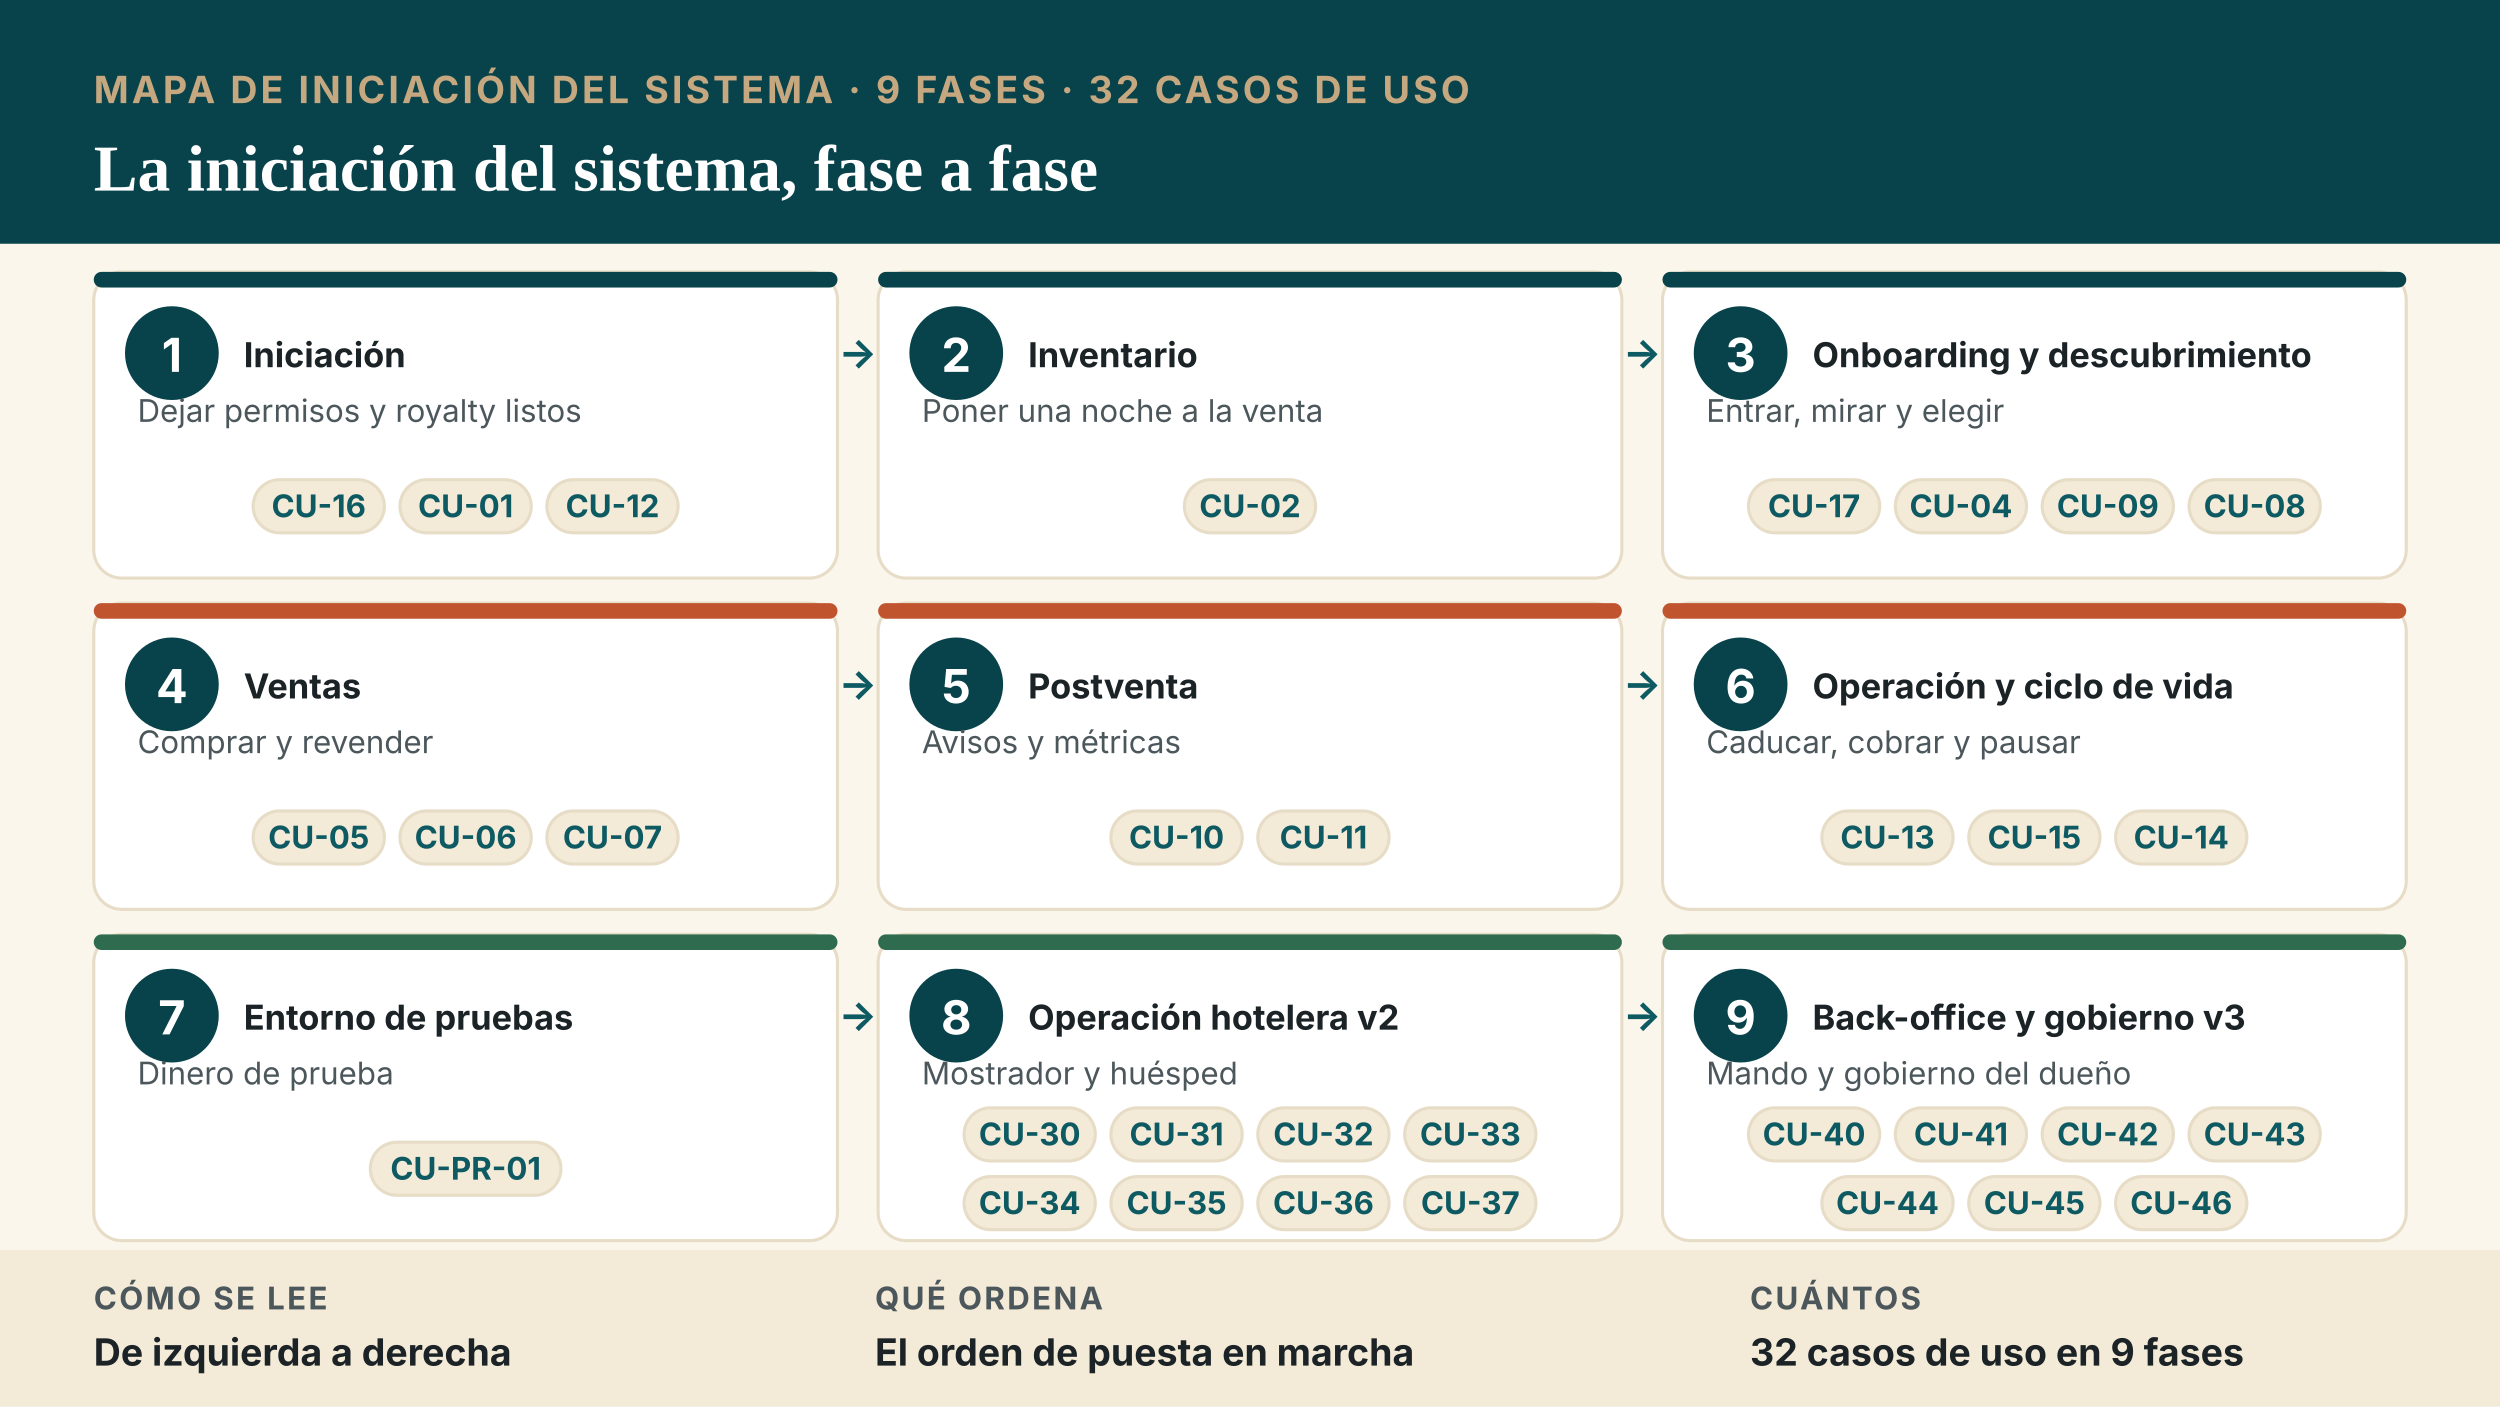
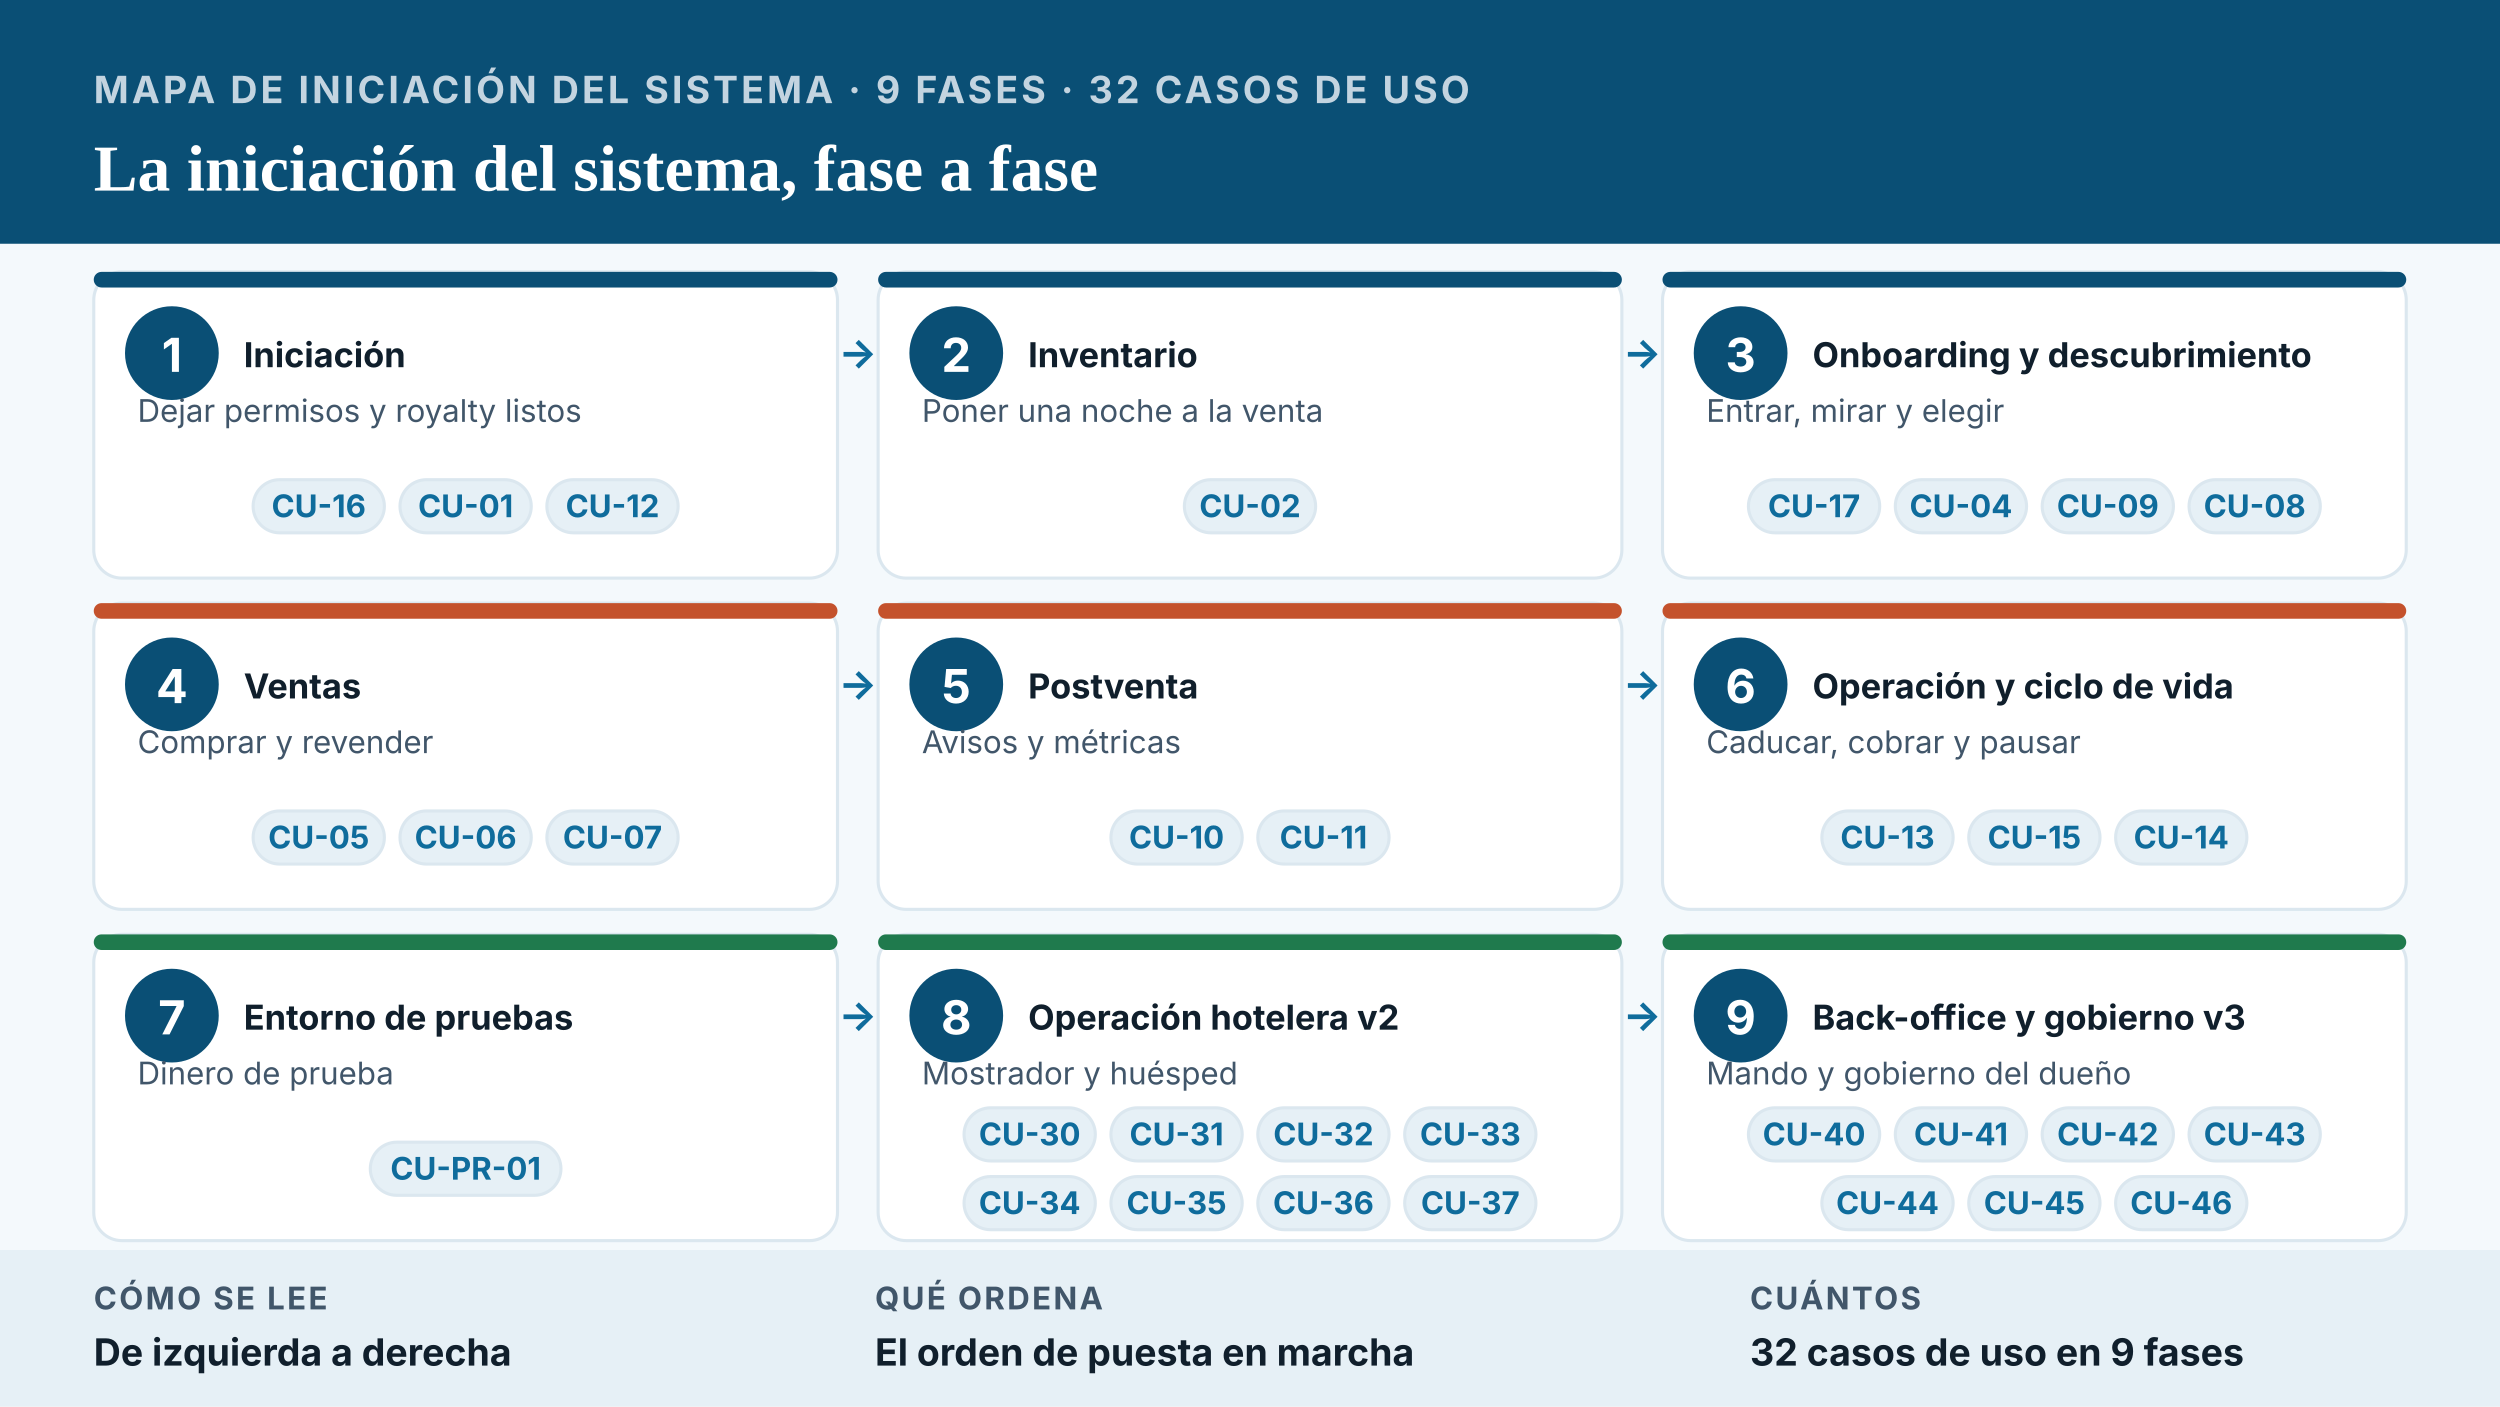
<svg xmlns="http://www.w3.org/2000/svg" viewBox="0 0 1600 900" width="1600" height="900" role="img" aria-labelledby="t d">
-   <rect width="1600" height="900" fill="#FBF6EC" />
-   <rect x="0" y="0" width="1600" height="156" fill="#08424A" />
-   <text x="60" y="66" font-family="'Hanken Grotesk', system-ui, -apple-system, 'Segoe UI', sans-serif" font-size="24" font-weight="700" fill="#C5A880" letter-spacing="2">MAPA DE INICIACIÓN DEL SISTEMA · 9 FASES · 32 CASOS DE USO</text>
+   <rect width="1600" height="900" fill="#F4F9FC" />
+   <rect x="0" y="0" width="1600" height="156" fill="#0A4F75" />
+   <text x="60" y="66" font-family="'Hanken Grotesk', system-ui, -apple-system, 'Segoe UI', sans-serif" font-size="24" font-weight="700" fill="#C3D4E0" letter-spacing="2">MAPA DE INICIACIÓN DEL SISTEMA · 9 FASES · 32 CASOS DE USO</text>
  <text x="60" y="122" font-family="Fraunces, Georgia, 'Times New Roman', serif" font-size="42" font-weight="700" fill="#FFFFFF">La iniciación del sistema, fase a fase</text>
-   <rect x="60" y="174" width="476" height="196" rx="18" fill="#FFFFFF" stroke="#E7DCC6" stroke-width="2" />
-   <rect x="60" y="174" width="476" height="10" rx="5" fill="#08424A" />
-   <circle cx="110" cy="226" r="30" fill="#08424A" />
+   <rect x="60" y="174" width="476" height="196" rx="18" fill="#FFFFFF" stroke="#DBE7EF" stroke-width="2" />
+   <rect x="60" y="174" width="476" height="10" rx="5" fill="#0A4F75" />
+   <circle cx="110" cy="226" r="30" fill="#0A4F75" />
  <text x="110" y="238" text-anchor="middle" font-family="'Hanken Grotesk', system-ui, -apple-system, 'Segoe UI', sans-serif" font-size="30" font-weight="700" fill="#FFFFFF">1</text>
-   <text x="156" y="235" font-family="'Hanken Grotesk', system-ui, -apple-system, 'Segoe UI', sans-serif" font-size="22" font-weight="700" fill="#1B2327">Iniciación</text>
-   <text x="88" y="270" font-family="'Hanken Grotesk', system-ui, -apple-system, 'Segoe UI', sans-serif" font-size="20" fill="#4C575C">Dejar permisos y royalty listos</text>
-   <rect x="162" y="307" width="84" height="34" rx="17" fill="#F3EAD8" stroke="#E7DCC6" stroke-width="2" />
-   <text x="204" y="331" text-anchor="middle" font-family="'Hanken Grotesk', system-ui, -apple-system, 'Segoe UI', sans-serif" font-size="20" font-weight="700" fill="#0E5A63">CU-16</text>
-   <rect x="256" y="307" width="84" height="34" rx="17" fill="#F3EAD8" stroke="#E7DCC6" stroke-width="2" />
-   <text x="298" y="331" text-anchor="middle" font-family="'Hanken Grotesk', system-ui, -apple-system, 'Segoe UI', sans-serif" font-size="20" font-weight="700" fill="#0E5A63">CU-01</text>
-   <rect x="350" y="307" width="84" height="34" rx="17" fill="#F3EAD8" stroke="#E7DCC6" stroke-width="2" />
-   <text x="392" y="331" text-anchor="middle" font-family="'Hanken Grotesk', system-ui, -apple-system, 'Segoe UI', sans-serif" font-size="20" font-weight="700" fill="#0E5A63">CU-12</text>
-   <rect x="562" y="174" width="476" height="196" rx="18" fill="#FFFFFF" stroke="#E7DCC6" stroke-width="2" />
-   <rect x="562" y="174" width="476" height="10" rx="5" fill="#08424A" />
-   <circle cx="612" cy="226" r="30" fill="#08424A" />
+   <text x="156" y="235" font-family="'Hanken Grotesk', system-ui, -apple-system, 'Segoe UI', sans-serif" font-size="22" font-weight="700" fill="#101F2C">Iniciación</text>
+   <text x="88" y="270" font-family="'Hanken Grotesk', system-ui, -apple-system, 'Segoe UI', sans-serif" font-size="20" fill="#41566A">Dejar permisos y royalty listos</text>
+   <rect x="162" y="307" width="84" height="34" rx="17" fill="#E6F0F6" stroke="#DBE7EF" stroke-width="2" />
+   <text x="204" y="331" text-anchor="middle" font-family="'Hanken Grotesk', system-ui, -apple-system, 'Segoe UI', sans-serif" font-size="20" font-weight="700" fill="#0F6C9C">CU-16</text>
+   <rect x="256" y="307" width="84" height="34" rx="17" fill="#E6F0F6" stroke="#DBE7EF" stroke-width="2" />
+   <text x="298" y="331" text-anchor="middle" font-family="'Hanken Grotesk', system-ui, -apple-system, 'Segoe UI', sans-serif" font-size="20" font-weight="700" fill="#0F6C9C">CU-01</text>
+   <rect x="350" y="307" width="84" height="34" rx="17" fill="#E6F0F6" stroke="#DBE7EF" stroke-width="2" />
+   <text x="392" y="331" text-anchor="middle" font-family="'Hanken Grotesk', system-ui, -apple-system, 'Segoe UI', sans-serif" font-size="20" font-weight="700" fill="#0F6C9C">CU-12</text>
+   <rect x="562" y="174" width="476" height="196" rx="18" fill="#FFFFFF" stroke="#DBE7EF" stroke-width="2" />
+   <rect x="562" y="174" width="476" height="10" rx="5" fill="#0A4F75" />
+   <circle cx="612" cy="226" r="30" fill="#0A4F75" />
  <text x="612" y="238" text-anchor="middle" font-family="'Hanken Grotesk', system-ui, -apple-system, 'Segoe UI', sans-serif" font-size="30" font-weight="700" fill="#FFFFFF">2</text>
-   <text x="658" y="235" font-family="'Hanken Grotesk', system-ui, -apple-system, 'Segoe UI', sans-serif" font-size="22" font-weight="700" fill="#1B2327">Inventario</text>
-   <text x="590" y="270" font-family="'Hanken Grotesk', system-ui, -apple-system, 'Segoe UI', sans-serif" font-size="20" fill="#4C575C">Poner una noche a la venta</text>
-   <rect x="758" y="307" width="84" height="34" rx="17" fill="#F3EAD8" stroke="#E7DCC6" stroke-width="2" />
-   <text x="800" y="331" text-anchor="middle" font-family="'Hanken Grotesk', system-ui, -apple-system, 'Segoe UI', sans-serif" font-size="20" font-weight="700" fill="#0E5A63">CU-02</text>
-   <rect x="1064" y="174" width="476" height="196" rx="18" fill="#FFFFFF" stroke="#E7DCC6" stroke-width="2" />
-   <rect x="1064" y="174" width="476" height="10" rx="5" fill="#08424A" />
-   <circle cx="1114" cy="226" r="30" fill="#08424A" />
+   <text x="658" y="235" font-family="'Hanken Grotesk', system-ui, -apple-system, 'Segoe UI', sans-serif" font-size="22" font-weight="700" fill="#101F2C">Inventario</text>
+   <text x="590" y="270" font-family="'Hanken Grotesk', system-ui, -apple-system, 'Segoe UI', sans-serif" font-size="20" fill="#41566A">Poner una noche a la venta</text>
+   <rect x="758" y="307" width="84" height="34" rx="17" fill="#E6F0F6" stroke="#DBE7EF" stroke-width="2" />
+   <text x="800" y="331" text-anchor="middle" font-family="'Hanken Grotesk', system-ui, -apple-system, 'Segoe UI', sans-serif" font-size="20" font-weight="700" fill="#0F6C9C">CU-02</text>
+   <rect x="1064" y="174" width="476" height="196" rx="18" fill="#FFFFFF" stroke="#DBE7EF" stroke-width="2" />
+   <rect x="1064" y="174" width="476" height="10" rx="5" fill="#0A4F75" />
+   <circle cx="1114" cy="226" r="30" fill="#0A4F75" />
  <text x="1114" y="238" text-anchor="middle" font-family="'Hanken Grotesk', system-ui, -apple-system, 'Segoe UI', sans-serif" font-size="30" font-weight="700" fill="#FFFFFF">3</text>
-   <text x="1160" y="235" font-family="'Hanken Grotesk', system-ui, -apple-system, 'Segoe UI', sans-serif" font-size="22" font-weight="700" fill="#1B2327">Onboarding y descubrimiento</text>
-   <text x="1092" y="270" font-family="'Hanken Grotesk', system-ui, -apple-system, 'Segoe UI', sans-serif" font-size="20" fill="#4C575C">Entrar, mirar y elegir</text>
-   <rect x="1119" y="307" width="84" height="34" rx="17" fill="#F3EAD8" stroke="#E7DCC6" stroke-width="2" />
-   <text x="1161" y="331" text-anchor="middle" font-family="'Hanken Grotesk', system-ui, -apple-system, 'Segoe UI', sans-serif" font-size="20" font-weight="700" fill="#0E5A63">CU-17</text>
-   <rect x="1213" y="307" width="84" height="34" rx="17" fill="#F3EAD8" stroke="#E7DCC6" stroke-width="2" />
-   <text x="1255" y="331" text-anchor="middle" font-family="'Hanken Grotesk', system-ui, -apple-system, 'Segoe UI', sans-serif" font-size="20" font-weight="700" fill="#0E5A63">CU-04</text>
-   <rect x="1307" y="307" width="84" height="34" rx="17" fill="#F3EAD8" stroke="#E7DCC6" stroke-width="2" />
-   <text x="1349" y="331" text-anchor="middle" font-family="'Hanken Grotesk', system-ui, -apple-system, 'Segoe UI', sans-serif" font-size="20" font-weight="700" fill="#0E5A63">CU-09</text>
-   <rect x="1401" y="307" width="84" height="34" rx="17" fill="#F3EAD8" stroke="#E7DCC6" stroke-width="2" />
-   <text x="1443" y="331" text-anchor="middle" font-family="'Hanken Grotesk', system-ui, -apple-system, 'Segoe UI', sans-serif" font-size="20" font-weight="700" fill="#0E5A63">CU-08</text>
-   <text x="549" y="235" text-anchor="middle" font-family="'Hanken Grotesk', system-ui, -apple-system, 'Segoe UI', sans-serif" font-size="26" font-weight="700" fill="#0E5A63">→</text>
-   <text x="1051" y="235" text-anchor="middle" font-family="'Hanken Grotesk', system-ui, -apple-system, 'Segoe UI', sans-serif" font-size="26" font-weight="700" fill="#0E5A63">→</text>
-   <rect x="60" y="386" width="476" height="196" rx="18" fill="#FFFFFF" stroke="#E7DCC6" stroke-width="2" />
-   <rect x="60" y="386" width="476" height="10" rx="5" fill="#C0542E" />
-   <circle cx="110" cy="438" r="30" fill="#08424A" />
+   <text x="1160" y="235" font-family="'Hanken Grotesk', system-ui, -apple-system, 'Segoe UI', sans-serif" font-size="22" font-weight="700" fill="#101F2C">Onboarding y descubrimiento</text>
+   <text x="1092" y="270" font-family="'Hanken Grotesk', system-ui, -apple-system, 'Segoe UI', sans-serif" font-size="20" fill="#41566A">Entrar, mirar y elegir</text>
+   <rect x="1119" y="307" width="84" height="34" rx="17" fill="#E6F0F6" stroke="#DBE7EF" stroke-width="2" />
+   <text x="1161" y="331" text-anchor="middle" font-family="'Hanken Grotesk', system-ui, -apple-system, 'Segoe UI', sans-serif" font-size="20" font-weight="700" fill="#0F6C9C">CU-17</text>
+   <rect x="1213" y="307" width="84" height="34" rx="17" fill="#E6F0F6" stroke="#DBE7EF" stroke-width="2" />
+   <text x="1255" y="331" text-anchor="middle" font-family="'Hanken Grotesk', system-ui, -apple-system, 'Segoe UI', sans-serif" font-size="20" font-weight="700" fill="#0F6C9C">CU-04</text>
+   <rect x="1307" y="307" width="84" height="34" rx="17" fill="#E6F0F6" stroke="#DBE7EF" stroke-width="2" />
+   <text x="1349" y="331" text-anchor="middle" font-family="'Hanken Grotesk', system-ui, -apple-system, 'Segoe UI', sans-serif" font-size="20" font-weight="700" fill="#0F6C9C">CU-09</text>
+   <rect x="1401" y="307" width="84" height="34" rx="17" fill="#E6F0F6" stroke="#DBE7EF" stroke-width="2" />
+   <text x="1443" y="331" text-anchor="middle" font-family="'Hanken Grotesk', system-ui, -apple-system, 'Segoe UI', sans-serif" font-size="20" font-weight="700" fill="#0F6C9C">CU-08</text>
+   <text x="549" y="235" text-anchor="middle" font-family="'Hanken Grotesk', system-ui, -apple-system, 'Segoe UI', sans-serif" font-size="26" font-weight="700" fill="#0F6C9C">→</text>
+   <text x="1051" y="235" text-anchor="middle" font-family="'Hanken Grotesk', system-ui, -apple-system, 'Segoe UI', sans-serif" font-size="26" font-weight="700" fill="#0F6C9C">→</text>
+   <rect x="60" y="386" width="476" height="196" rx="18" fill="#FFFFFF" stroke="#DBE7EF" stroke-width="2" />
+   <rect x="60" y="386" width="476" height="10" rx="5" fill="#C4522C" />
+   <circle cx="110" cy="438" r="30" fill="#0A4F75" />
  <text x="110" y="450" text-anchor="middle" font-family="'Hanken Grotesk', system-ui, -apple-system, 'Segoe UI', sans-serif" font-size="30" font-weight="700" fill="#FFFFFF">4</text>
-   <text x="156" y="447" font-family="'Hanken Grotesk', system-ui, -apple-system, 'Segoe UI', sans-serif" font-size="22" font-weight="700" fill="#1B2327">Ventas</text>
-   <text x="88" y="482" font-family="'Hanken Grotesk', system-ui, -apple-system, 'Segoe UI', sans-serif" font-size="20" fill="#4C575C">Comprar y revender</text>
-   <rect x="162" y="519" width="84" height="34" rx="17" fill="#F3EAD8" stroke="#E7DCC6" stroke-width="2" />
-   <text x="204" y="543" text-anchor="middle" font-family="'Hanken Grotesk', system-ui, -apple-system, 'Segoe UI', sans-serif" font-size="20" font-weight="700" fill="#0E5A63">CU-05</text>
-   <rect x="256" y="519" width="84" height="34" rx="17" fill="#F3EAD8" stroke="#E7DCC6" stroke-width="2" />
-   <text x="298" y="543" text-anchor="middle" font-family="'Hanken Grotesk', system-ui, -apple-system, 'Segoe UI', sans-serif" font-size="20" font-weight="700" fill="#0E5A63">CU-06</text>
-   <rect x="350" y="519" width="84" height="34" rx="17" fill="#F3EAD8" stroke="#E7DCC6" stroke-width="2" />
-   <text x="392" y="543" text-anchor="middle" font-family="'Hanken Grotesk', system-ui, -apple-system, 'Segoe UI', sans-serif" font-size="20" font-weight="700" fill="#0E5A63">CU-07</text>
-   <rect x="562" y="386" width="476" height="196" rx="18" fill="#FFFFFF" stroke="#E7DCC6" stroke-width="2" />
-   <rect x="562" y="386" width="476" height="10" rx="5" fill="#C0542E" />
-   <circle cx="612" cy="438" r="30" fill="#08424A" />
+   <text x="156" y="447" font-family="'Hanken Grotesk', system-ui, -apple-system, 'Segoe UI', sans-serif" font-size="22" font-weight="700" fill="#101F2C">Ventas</text>
+   <text x="88" y="482" font-family="'Hanken Grotesk', system-ui, -apple-system, 'Segoe UI', sans-serif" font-size="20" fill="#41566A">Comprar y revender</text>
+   <rect x="162" y="519" width="84" height="34" rx="17" fill="#E6F0F6" stroke="#DBE7EF" stroke-width="2" />
+   <text x="204" y="543" text-anchor="middle" font-family="'Hanken Grotesk', system-ui, -apple-system, 'Segoe UI', sans-serif" font-size="20" font-weight="700" fill="#0F6C9C">CU-05</text>
+   <rect x="256" y="519" width="84" height="34" rx="17" fill="#E6F0F6" stroke="#DBE7EF" stroke-width="2" />
+   <text x="298" y="543" text-anchor="middle" font-family="'Hanken Grotesk', system-ui, -apple-system, 'Segoe UI', sans-serif" font-size="20" font-weight="700" fill="#0F6C9C">CU-06</text>
+   <rect x="350" y="519" width="84" height="34" rx="17" fill="#E6F0F6" stroke="#DBE7EF" stroke-width="2" />
+   <text x="392" y="543" text-anchor="middle" font-family="'Hanken Grotesk', system-ui, -apple-system, 'Segoe UI', sans-serif" font-size="20" font-weight="700" fill="#0F6C9C">CU-07</text>
+   <rect x="562" y="386" width="476" height="196" rx="18" fill="#FFFFFF" stroke="#DBE7EF" stroke-width="2" />
+   <rect x="562" y="386" width="476" height="10" rx="5" fill="#C4522C" />
+   <circle cx="612" cy="438" r="30" fill="#0A4F75" />
  <text x="612" y="450" text-anchor="middle" font-family="'Hanken Grotesk', system-ui, -apple-system, 'Segoe UI', sans-serif" font-size="30" font-weight="700" fill="#FFFFFF">5</text>
-   <text x="658" y="447" font-family="'Hanken Grotesk', system-ui, -apple-system, 'Segoe UI', sans-serif" font-size="22" font-weight="700" fill="#1B2327">Postventa</text>
-   <text x="590" y="482" font-family="'Hanken Grotesk', system-ui, -apple-system, 'Segoe UI', sans-serif" font-size="20" fill="#4C575C">Avisos y métricas</text>
-   <rect x="711" y="519" width="84" height="34" rx="17" fill="#F3EAD8" stroke="#E7DCC6" stroke-width="2" />
-   <text x="753" y="543" text-anchor="middle" font-family="'Hanken Grotesk', system-ui, -apple-system, 'Segoe UI', sans-serif" font-size="20" font-weight="700" fill="#0E5A63">CU-10</text>
-   <rect x="805" y="519" width="84" height="34" rx="17" fill="#F3EAD8" stroke="#E7DCC6" stroke-width="2" />
-   <text x="847" y="543" text-anchor="middle" font-family="'Hanken Grotesk', system-ui, -apple-system, 'Segoe UI', sans-serif" font-size="20" font-weight="700" fill="#0E5A63">CU-11</text>
-   <rect x="1064" y="386" width="476" height="196" rx="18" fill="#FFFFFF" stroke="#E7DCC6" stroke-width="2" />
-   <rect x="1064" y="386" width="476" height="10" rx="5" fill="#C0542E" />
-   <circle cx="1114" cy="438" r="30" fill="#08424A" />
+   <text x="658" y="447" font-family="'Hanken Grotesk', system-ui, -apple-system, 'Segoe UI', sans-serif" font-size="22" font-weight="700" fill="#101F2C">Postventa</text>
+   <text x="590" y="482" font-family="'Hanken Grotesk', system-ui, -apple-system, 'Segoe UI', sans-serif" font-size="20" fill="#41566A">Avisos y métricas</text>
+   <rect x="711" y="519" width="84" height="34" rx="17" fill="#E6F0F6" stroke="#DBE7EF" stroke-width="2" />
+   <text x="753" y="543" text-anchor="middle" font-family="'Hanken Grotesk', system-ui, -apple-system, 'Segoe UI', sans-serif" font-size="20" font-weight="700" fill="#0F6C9C">CU-10</text>
+   <rect x="805" y="519" width="84" height="34" rx="17" fill="#E6F0F6" stroke="#DBE7EF" stroke-width="2" />
+   <text x="847" y="543" text-anchor="middle" font-family="'Hanken Grotesk', system-ui, -apple-system, 'Segoe UI', sans-serif" font-size="20" font-weight="700" fill="#0F6C9C">CU-11</text>
+   <rect x="1064" y="386" width="476" height="196" rx="18" fill="#FFFFFF" stroke="#DBE7EF" stroke-width="2" />
+   <rect x="1064" y="386" width="476" height="10" rx="5" fill="#C4522C" />
+   <circle cx="1114" cy="438" r="30" fill="#0A4F75" />
  <text x="1114" y="450" text-anchor="middle" font-family="'Hanken Grotesk', system-ui, -apple-system, 'Segoe UI', sans-serif" font-size="30" font-weight="700" fill="#FFFFFF">6</text>
-   <text x="1160" y="447" font-family="'Hanken Grotesk', system-ui, -apple-system, 'Segoe UI', sans-serif" font-size="22" font-weight="700" fill="#1B2327">Operación y ciclo de vida</text>
-   <text x="1092" y="482" font-family="'Hanken Grotesk', system-ui, -apple-system, 'Segoe UI', sans-serif" font-size="20" fill="#4C575C">Caducar, cobrar y pausar</text>
-   <rect x="1166" y="519" width="84" height="34" rx="17" fill="#F3EAD8" stroke="#E7DCC6" stroke-width="2" />
-   <text x="1208" y="543" text-anchor="middle" font-family="'Hanken Grotesk', system-ui, -apple-system, 'Segoe UI', sans-serif" font-size="20" font-weight="700" fill="#0E5A63">CU-13</text>
-   <rect x="1260" y="519" width="84" height="34" rx="17" fill="#F3EAD8" stroke="#E7DCC6" stroke-width="2" />
-   <text x="1302" y="543" text-anchor="middle" font-family="'Hanken Grotesk', system-ui, -apple-system, 'Segoe UI', sans-serif" font-size="20" font-weight="700" fill="#0E5A63">CU-15</text>
-   <rect x="1354" y="519" width="84" height="34" rx="17" fill="#F3EAD8" stroke="#E7DCC6" stroke-width="2" />
-   <text x="1396" y="543" text-anchor="middle" font-family="'Hanken Grotesk', system-ui, -apple-system, 'Segoe UI', sans-serif" font-size="20" font-weight="700" fill="#0E5A63">CU-14</text>
-   <text x="549" y="447" text-anchor="middle" font-family="'Hanken Grotesk', system-ui, -apple-system, 'Segoe UI', sans-serif" font-size="26" font-weight="700" fill="#0E5A63">→</text>
-   <text x="1051" y="447" text-anchor="middle" font-family="'Hanken Grotesk', system-ui, -apple-system, 'Segoe UI', sans-serif" font-size="26" font-weight="700" fill="#0E5A63">→</text>
-   <rect x="60" y="598" width="476" height="196" rx="18" fill="#FFFFFF" stroke="#E7DCC6" stroke-width="2" />
-   <rect x="60" y="598" width="476" height="10" rx="5" fill="#2F6B4F" />
-   <circle cx="110" cy="650" r="30" fill="#08424A" />
+   <text x="1160" y="447" font-family="'Hanken Grotesk', system-ui, -apple-system, 'Segoe UI', sans-serif" font-size="22" font-weight="700" fill="#101F2C">Operación y ciclo de vida</text>
+   <text x="1092" y="482" font-family="'Hanken Grotesk', system-ui, -apple-system, 'Segoe UI', sans-serif" font-size="20" fill="#41566A">Caducar, cobrar y pausar</text>
+   <rect x="1166" y="519" width="84" height="34" rx="17" fill="#E6F0F6" stroke="#DBE7EF" stroke-width="2" />
+   <text x="1208" y="543" text-anchor="middle" font-family="'Hanken Grotesk', system-ui, -apple-system, 'Segoe UI', sans-serif" font-size="20" font-weight="700" fill="#0F6C9C">CU-13</text>
+   <rect x="1260" y="519" width="84" height="34" rx="17" fill="#E6F0F6" stroke="#DBE7EF" stroke-width="2" />
+   <text x="1302" y="543" text-anchor="middle" font-family="'Hanken Grotesk', system-ui, -apple-system, 'Segoe UI', sans-serif" font-size="20" font-weight="700" fill="#0F6C9C">CU-15</text>
+   <rect x="1354" y="519" width="84" height="34" rx="17" fill="#E6F0F6" stroke="#DBE7EF" stroke-width="2" />
+   <text x="1396" y="543" text-anchor="middle" font-family="'Hanken Grotesk', system-ui, -apple-system, 'Segoe UI', sans-serif" font-size="20" font-weight="700" fill="#0F6C9C">CU-14</text>
+   <text x="549" y="447" text-anchor="middle" font-family="'Hanken Grotesk', system-ui, -apple-system, 'Segoe UI', sans-serif" font-size="26" font-weight="700" fill="#0F6C9C">→</text>
+   <text x="1051" y="447" text-anchor="middle" font-family="'Hanken Grotesk', system-ui, -apple-system, 'Segoe UI', sans-serif" font-size="26" font-weight="700" fill="#0F6C9C">→</text>
+   <rect x="60" y="598" width="476" height="196" rx="18" fill="#FFFFFF" stroke="#DBE7EF" stroke-width="2" />
+   <rect x="60" y="598" width="476" height="10" rx="5" fill="#1F7A4D" />
+   <circle cx="110" cy="650" r="30" fill="#0A4F75" />
  <text x="110" y="662" text-anchor="middle" font-family="'Hanken Grotesk', system-ui, -apple-system, 'Segoe UI', sans-serif" font-size="30" font-weight="700" fill="#FFFFFF">7</text>
-   <text x="156" y="659" font-family="'Hanken Grotesk', system-ui, -apple-system, 'Segoe UI', sans-serif" font-size="22" font-weight="700" fill="#1B2327">Entorno de pruebas</text>
-   <text x="88" y="694" font-family="'Hanken Grotesk', system-ui, -apple-system, 'Segoe UI', sans-serif" font-size="20" fill="#4C575C">Dinero de prueba</text>
-   <rect x="237" y="731" width="122" height="34" rx="17" fill="#F3EAD8" stroke="#E7DCC6" stroke-width="2" />
-   <text x="298" y="755" text-anchor="middle" font-family="'Hanken Grotesk', system-ui, -apple-system, 'Segoe UI', sans-serif" font-size="20" font-weight="700" fill="#0E5A63">CU-PR-01</text>
-   <rect x="562" y="598" width="476" height="196" rx="18" fill="#FFFFFF" stroke="#E7DCC6" stroke-width="2" />
-   <rect x="562" y="598" width="476" height="10" rx="5" fill="#2F6B4F" />
-   <circle cx="612" cy="650" r="30" fill="#08424A" />
+   <text x="156" y="659" font-family="'Hanken Grotesk', system-ui, -apple-system, 'Segoe UI', sans-serif" font-size="22" font-weight="700" fill="#101F2C">Entorno de pruebas</text>
+   <text x="88" y="694" font-family="'Hanken Grotesk', system-ui, -apple-system, 'Segoe UI', sans-serif" font-size="20" fill="#41566A">Dinero de prueba</text>
+   <rect x="237" y="731" width="122" height="34" rx="17" fill="#E6F0F6" stroke="#DBE7EF" stroke-width="2" />
+   <text x="298" y="755" text-anchor="middle" font-family="'Hanken Grotesk', system-ui, -apple-system, 'Segoe UI', sans-serif" font-size="20" font-weight="700" fill="#0F6C9C">CU-PR-01</text>
+   <rect x="562" y="598" width="476" height="196" rx="18" fill="#FFFFFF" stroke="#DBE7EF" stroke-width="2" />
+   <rect x="562" y="598" width="476" height="10" rx="5" fill="#1F7A4D" />
+   <circle cx="612" cy="650" r="30" fill="#0A4F75" />
  <text x="612" y="662" text-anchor="middle" font-family="'Hanken Grotesk', system-ui, -apple-system, 'Segoe UI', sans-serif" font-size="30" font-weight="700" fill="#FFFFFF">8</text>
-   <text x="658" y="659" font-family="'Hanken Grotesk', system-ui, -apple-system, 'Segoe UI', sans-serif" font-size="22" font-weight="700" fill="#1B2327">Operación hotelera v2</text>
-   <text x="590" y="694" font-family="'Hanken Grotesk', system-ui, -apple-system, 'Segoe UI', sans-serif" font-size="20" fill="#4C575C">Mostrador y huésped</text>
-   <rect x="617" y="709" width="84" height="34" rx="17" fill="#F3EAD8" stroke="#E7DCC6" stroke-width="2" />
-   <text x="659" y="733" text-anchor="middle" font-family="'Hanken Grotesk', system-ui, -apple-system, 'Segoe UI', sans-serif" font-size="20" font-weight="700" fill="#0E5A63">CU-30</text>
-   <rect x="711" y="709" width="84" height="34" rx="17" fill="#F3EAD8" stroke="#E7DCC6" stroke-width="2" />
-   <text x="753" y="733" text-anchor="middle" font-family="'Hanken Grotesk', system-ui, -apple-system, 'Segoe UI', sans-serif" font-size="20" font-weight="700" fill="#0E5A63">CU-31</text>
-   <rect x="805" y="709" width="84" height="34" rx="17" fill="#F3EAD8" stroke="#E7DCC6" stroke-width="2" />
-   <text x="847" y="733" text-anchor="middle" font-family="'Hanken Grotesk', system-ui, -apple-system, 'Segoe UI', sans-serif" font-size="20" font-weight="700" fill="#0E5A63">CU-32</text>
-   <rect x="899" y="709" width="84" height="34" rx="17" fill="#F3EAD8" stroke="#E7DCC6" stroke-width="2" />
-   <text x="941" y="733" text-anchor="middle" font-family="'Hanken Grotesk', system-ui, -apple-system, 'Segoe UI', sans-serif" font-size="20" font-weight="700" fill="#0E5A63">CU-33</text>
-   <rect x="617" y="753" width="84" height="34" rx="17" fill="#F3EAD8" stroke="#E7DCC6" stroke-width="2" />
-   <text x="659" y="777" text-anchor="middle" font-family="'Hanken Grotesk', system-ui, -apple-system, 'Segoe UI', sans-serif" font-size="20" font-weight="700" fill="#0E5A63">CU-34</text>
-   <rect x="711" y="753" width="84" height="34" rx="17" fill="#F3EAD8" stroke="#E7DCC6" stroke-width="2" />
-   <text x="753" y="777" text-anchor="middle" font-family="'Hanken Grotesk', system-ui, -apple-system, 'Segoe UI', sans-serif" font-size="20" font-weight="700" fill="#0E5A63">CU-35</text>
-   <rect x="805" y="753" width="84" height="34" rx="17" fill="#F3EAD8" stroke="#E7DCC6" stroke-width="2" />
-   <text x="847" y="777" text-anchor="middle" font-family="'Hanken Grotesk', system-ui, -apple-system, 'Segoe UI', sans-serif" font-size="20" font-weight="700" fill="#0E5A63">CU-36</text>
-   <rect x="899" y="753" width="84" height="34" rx="17" fill="#F3EAD8" stroke="#E7DCC6" stroke-width="2" />
-   <text x="941" y="777" text-anchor="middle" font-family="'Hanken Grotesk', system-ui, -apple-system, 'Segoe UI', sans-serif" font-size="20" font-weight="700" fill="#0E5A63">CU-37</text>
-   <rect x="1064" y="598" width="476" height="196" rx="18" fill="#FFFFFF" stroke="#E7DCC6" stroke-width="2" />
-   <rect x="1064" y="598" width="476" height="10" rx="5" fill="#2F6B4F" />
-   <circle cx="1114" cy="650" r="30" fill="#08424A" />
+   <text x="658" y="659" font-family="'Hanken Grotesk', system-ui, -apple-system, 'Segoe UI', sans-serif" font-size="22" font-weight="700" fill="#101F2C">Operación hotelera v2</text>
+   <text x="590" y="694" font-family="'Hanken Grotesk', system-ui, -apple-system, 'Segoe UI', sans-serif" font-size="20" fill="#41566A">Mostrador y huésped</text>
+   <rect x="617" y="709" width="84" height="34" rx="17" fill="#E6F0F6" stroke="#DBE7EF" stroke-width="2" />
+   <text x="659" y="733" text-anchor="middle" font-family="'Hanken Grotesk', system-ui, -apple-system, 'Segoe UI', sans-serif" font-size="20" font-weight="700" fill="#0F6C9C">CU-30</text>
+   <rect x="711" y="709" width="84" height="34" rx="17" fill="#E6F0F6" stroke="#DBE7EF" stroke-width="2" />
+   <text x="753" y="733" text-anchor="middle" font-family="'Hanken Grotesk', system-ui, -apple-system, 'Segoe UI', sans-serif" font-size="20" font-weight="700" fill="#0F6C9C">CU-31</text>
+   <rect x="805" y="709" width="84" height="34" rx="17" fill="#E6F0F6" stroke="#DBE7EF" stroke-width="2" />
+   <text x="847" y="733" text-anchor="middle" font-family="'Hanken Grotesk', system-ui, -apple-system, 'Segoe UI', sans-serif" font-size="20" font-weight="700" fill="#0F6C9C">CU-32</text>
+   <rect x="899" y="709" width="84" height="34" rx="17" fill="#E6F0F6" stroke="#DBE7EF" stroke-width="2" />
+   <text x="941" y="733" text-anchor="middle" font-family="'Hanken Grotesk', system-ui, -apple-system, 'Segoe UI', sans-serif" font-size="20" font-weight="700" fill="#0F6C9C">CU-33</text>
+   <rect x="617" y="753" width="84" height="34" rx="17" fill="#E6F0F6" stroke="#DBE7EF" stroke-width="2" />
+   <text x="659" y="777" text-anchor="middle" font-family="'Hanken Grotesk', system-ui, -apple-system, 'Segoe UI', sans-serif" font-size="20" font-weight="700" fill="#0F6C9C">CU-34</text>
+   <rect x="711" y="753" width="84" height="34" rx="17" fill="#E6F0F6" stroke="#DBE7EF" stroke-width="2" />
+   <text x="753" y="777" text-anchor="middle" font-family="'Hanken Grotesk', system-ui, -apple-system, 'Segoe UI', sans-serif" font-size="20" font-weight="700" fill="#0F6C9C">CU-35</text>
+   <rect x="805" y="753" width="84" height="34" rx="17" fill="#E6F0F6" stroke="#DBE7EF" stroke-width="2" />
+   <text x="847" y="777" text-anchor="middle" font-family="'Hanken Grotesk', system-ui, -apple-system, 'Segoe UI', sans-serif" font-size="20" font-weight="700" fill="#0F6C9C">CU-36</text>
+   <rect x="899" y="753" width="84" height="34" rx="17" fill="#E6F0F6" stroke="#DBE7EF" stroke-width="2" />
+   <text x="941" y="777" text-anchor="middle" font-family="'Hanken Grotesk', system-ui, -apple-system, 'Segoe UI', sans-serif" font-size="20" font-weight="700" fill="#0F6C9C">CU-37</text>
+   <rect x="1064" y="598" width="476" height="196" rx="18" fill="#FFFFFF" stroke="#DBE7EF" stroke-width="2" />
+   <rect x="1064" y="598" width="476" height="10" rx="5" fill="#1F7A4D" />
+   <circle cx="1114" cy="650" r="30" fill="#0A4F75" />
  <text x="1114" y="662" text-anchor="middle" font-family="'Hanken Grotesk', system-ui, -apple-system, 'Segoe UI', sans-serif" font-size="30" font-weight="700" fill="#FFFFFF">9</text>
-   <text x="1160" y="659" font-family="'Hanken Grotesk', system-ui, -apple-system, 'Segoe UI', sans-serif" font-size="22" font-weight="700" fill="#1B2327">Back-office y gobierno v3</text>
-   <text x="1092" y="694" font-family="'Hanken Grotesk', system-ui, -apple-system, 'Segoe UI', sans-serif" font-size="20" fill="#4C575C">Mando y gobierno del dueño</text>
-   <rect x="1119" y="709" width="84" height="34" rx="17" fill="#F3EAD8" stroke="#E7DCC6" stroke-width="2" />
-   <text x="1161" y="733" text-anchor="middle" font-family="'Hanken Grotesk', system-ui, -apple-system, 'Segoe UI', sans-serif" font-size="20" font-weight="700" fill="#0E5A63">CU-40</text>
-   <rect x="1213" y="709" width="84" height="34" rx="17" fill="#F3EAD8" stroke="#E7DCC6" stroke-width="2" />
-   <text x="1255" y="733" text-anchor="middle" font-family="'Hanken Grotesk', system-ui, -apple-system, 'Segoe UI', sans-serif" font-size="20" font-weight="700" fill="#0E5A63">CU-41</text>
-   <rect x="1307" y="709" width="84" height="34" rx="17" fill="#F3EAD8" stroke="#E7DCC6" stroke-width="2" />
-   <text x="1349" y="733" text-anchor="middle" font-family="'Hanken Grotesk', system-ui, -apple-system, 'Segoe UI', sans-serif" font-size="20" font-weight="700" fill="#0E5A63">CU-42</text>
-   <rect x="1401" y="709" width="84" height="34" rx="17" fill="#F3EAD8" stroke="#E7DCC6" stroke-width="2" />
-   <text x="1443" y="733" text-anchor="middle" font-family="'Hanken Grotesk', system-ui, -apple-system, 'Segoe UI', sans-serif" font-size="20" font-weight="700" fill="#0E5A63">CU-43</text>
-   <rect x="1166" y="753" width="84" height="34" rx="17" fill="#F3EAD8" stroke="#E7DCC6" stroke-width="2" />
-   <text x="1208" y="777" text-anchor="middle" font-family="'Hanken Grotesk', system-ui, -apple-system, 'Segoe UI', sans-serif" font-size="20" font-weight="700" fill="#0E5A63">CU-44</text>
-   <rect x="1260" y="753" width="84" height="34" rx="17" fill="#F3EAD8" stroke="#E7DCC6" stroke-width="2" />
-   <text x="1302" y="777" text-anchor="middle" font-family="'Hanken Grotesk', system-ui, -apple-system, 'Segoe UI', sans-serif" font-size="20" font-weight="700" fill="#0E5A63">CU-45</text>
-   <rect x="1354" y="753" width="84" height="34" rx="17" fill="#F3EAD8" stroke="#E7DCC6" stroke-width="2" />
-   <text x="1396" y="777" text-anchor="middle" font-family="'Hanken Grotesk', system-ui, -apple-system, 'Segoe UI', sans-serif" font-size="20" font-weight="700" fill="#0E5A63">CU-46</text>
-   <text x="549" y="659" text-anchor="middle" font-family="'Hanken Grotesk', system-ui, -apple-system, 'Segoe UI', sans-serif" font-size="26" font-weight="700" fill="#0E5A63">→</text>
-   <text x="1051" y="659" text-anchor="middle" font-family="'Hanken Grotesk', system-ui, -apple-system, 'Segoe UI', sans-serif" font-size="26" font-weight="700" fill="#0E5A63">→</text>
-   <rect x="0" y="800" width="1600" height="100" fill="#F3EAD8" />
-   <text x="60" y="838" font-family="'Hanken Grotesk', system-ui, -apple-system, 'Segoe UI', sans-serif" font-size="20" font-weight="700" fill="#4C575C" letter-spacing="1.5">CÓMO SE LEE</text>
-   <text x="60" y="874" font-family="'Hanken Grotesk', system-ui, -apple-system, 'Segoe UI', sans-serif" font-size="24" font-weight="700" fill="#1B2327">De izquierda a derecha</text>
-   <text x="560" y="838" font-family="'Hanken Grotesk', system-ui, -apple-system, 'Segoe UI', sans-serif" font-size="20" font-weight="700" fill="#4C575C" letter-spacing="1.5">QUÉ ORDENA</text>
-   <text x="560" y="874" font-family="'Hanken Grotesk', system-ui, -apple-system, 'Segoe UI', sans-serif" font-size="24" font-weight="700" fill="#1B2327">El orden de puesta en marcha</text>
-   <text x="1120" y="838" font-family="'Hanken Grotesk', system-ui, -apple-system, 'Segoe UI', sans-serif" font-size="20" font-weight="700" fill="#4C575C" letter-spacing="1.5">CUÁNTOS</text>
-   <text x="1120" y="874" font-family="'Hanken Grotesk', system-ui, -apple-system, 'Segoe UI', sans-serif" font-size="24" font-weight="700" fill="#1B2327">32 casos de uso en 9 fases</text>
+   <text x="1160" y="659" font-family="'Hanken Grotesk', system-ui, -apple-system, 'Segoe UI', sans-serif" font-size="22" font-weight="700" fill="#101F2C">Back-office y gobierno v3</text>
+   <text x="1092" y="694" font-family="'Hanken Grotesk', system-ui, -apple-system, 'Segoe UI', sans-serif" font-size="20" fill="#41566A">Mando y gobierno del dueño</text>
+   <rect x="1119" y="709" width="84" height="34" rx="17" fill="#E6F0F6" stroke="#DBE7EF" stroke-width="2" />
+   <text x="1161" y="733" text-anchor="middle" font-family="'Hanken Grotesk', system-ui, -apple-system, 'Segoe UI', sans-serif" font-size="20" font-weight="700" fill="#0F6C9C">CU-40</text>
+   <rect x="1213" y="709" width="84" height="34" rx="17" fill="#E6F0F6" stroke="#DBE7EF" stroke-width="2" />
+   <text x="1255" y="733" text-anchor="middle" font-family="'Hanken Grotesk', system-ui, -apple-system, 'Segoe UI', sans-serif" font-size="20" font-weight="700" fill="#0F6C9C">CU-41</text>
+   <rect x="1307" y="709" width="84" height="34" rx="17" fill="#E6F0F6" stroke="#DBE7EF" stroke-width="2" />
+   <text x="1349" y="733" text-anchor="middle" font-family="'Hanken Grotesk', system-ui, -apple-system, 'Segoe UI', sans-serif" font-size="20" font-weight="700" fill="#0F6C9C">CU-42</text>
+   <rect x="1401" y="709" width="84" height="34" rx="17" fill="#E6F0F6" stroke="#DBE7EF" stroke-width="2" />
+   <text x="1443" y="733" text-anchor="middle" font-family="'Hanken Grotesk', system-ui, -apple-system, 'Segoe UI', sans-serif" font-size="20" font-weight="700" fill="#0F6C9C">CU-43</text>
+   <rect x="1166" y="753" width="84" height="34" rx="17" fill="#E6F0F6" stroke="#DBE7EF" stroke-width="2" />
+   <text x="1208" y="777" text-anchor="middle" font-family="'Hanken Grotesk', system-ui, -apple-system, 'Segoe UI', sans-serif" font-size="20" font-weight="700" fill="#0F6C9C">CU-44</text>
+   <rect x="1260" y="753" width="84" height="34" rx="17" fill="#E6F0F6" stroke="#DBE7EF" stroke-width="2" />
+   <text x="1302" y="777" text-anchor="middle" font-family="'Hanken Grotesk', system-ui, -apple-system, 'Segoe UI', sans-serif" font-size="20" font-weight="700" fill="#0F6C9C">CU-45</text>
+   <rect x="1354" y="753" width="84" height="34" rx="17" fill="#E6F0F6" stroke="#DBE7EF" stroke-width="2" />
+   <text x="1396" y="777" text-anchor="middle" font-family="'Hanken Grotesk', system-ui, -apple-system, 'Segoe UI', sans-serif" font-size="20" font-weight="700" fill="#0F6C9C">CU-46</text>
+   <text x="549" y="659" text-anchor="middle" font-family="'Hanken Grotesk', system-ui, -apple-system, 'Segoe UI', sans-serif" font-size="26" font-weight="700" fill="#0F6C9C">→</text>
+   <text x="1051" y="659" text-anchor="middle" font-family="'Hanken Grotesk', system-ui, -apple-system, 'Segoe UI', sans-serif" font-size="26" font-weight="700" fill="#0F6C9C">→</text>
+   <rect x="0" y="800" width="1600" height="100" fill="#E6F0F6" />
+   <text x="60" y="838" font-family="'Hanken Grotesk', system-ui, -apple-system, 'Segoe UI', sans-serif" font-size="20" font-weight="700" fill="#41566A" letter-spacing="1.5">CÓMO SE LEE</text>
+   <text x="60" y="874" font-family="'Hanken Grotesk', system-ui, -apple-system, 'Segoe UI', sans-serif" font-size="24" font-weight="700" fill="#101F2C">De izquierda a derecha</text>
+   <text x="560" y="838" font-family="'Hanken Grotesk', system-ui, -apple-system, 'Segoe UI', sans-serif" font-size="20" font-weight="700" fill="#41566A" letter-spacing="1.5">QUÉ ORDENA</text>
+   <text x="560" y="874" font-family="'Hanken Grotesk', system-ui, -apple-system, 'Segoe UI', sans-serif" font-size="24" font-weight="700" fill="#101F2C">El orden de puesta en marcha</text>
+   <text x="1120" y="838" font-family="'Hanken Grotesk', system-ui, -apple-system, 'Segoe UI', sans-serif" font-size="20" font-weight="700" fill="#41566A" letter-spacing="1.5">CUÁNTOS</text>
+   <text x="1120" y="874" font-family="'Hanken Grotesk', system-ui, -apple-system, 'Segoe UI', sans-serif" font-size="24" font-weight="700" fill="#101F2C">32 casos de uso en 9 fases</text>
</svg>
